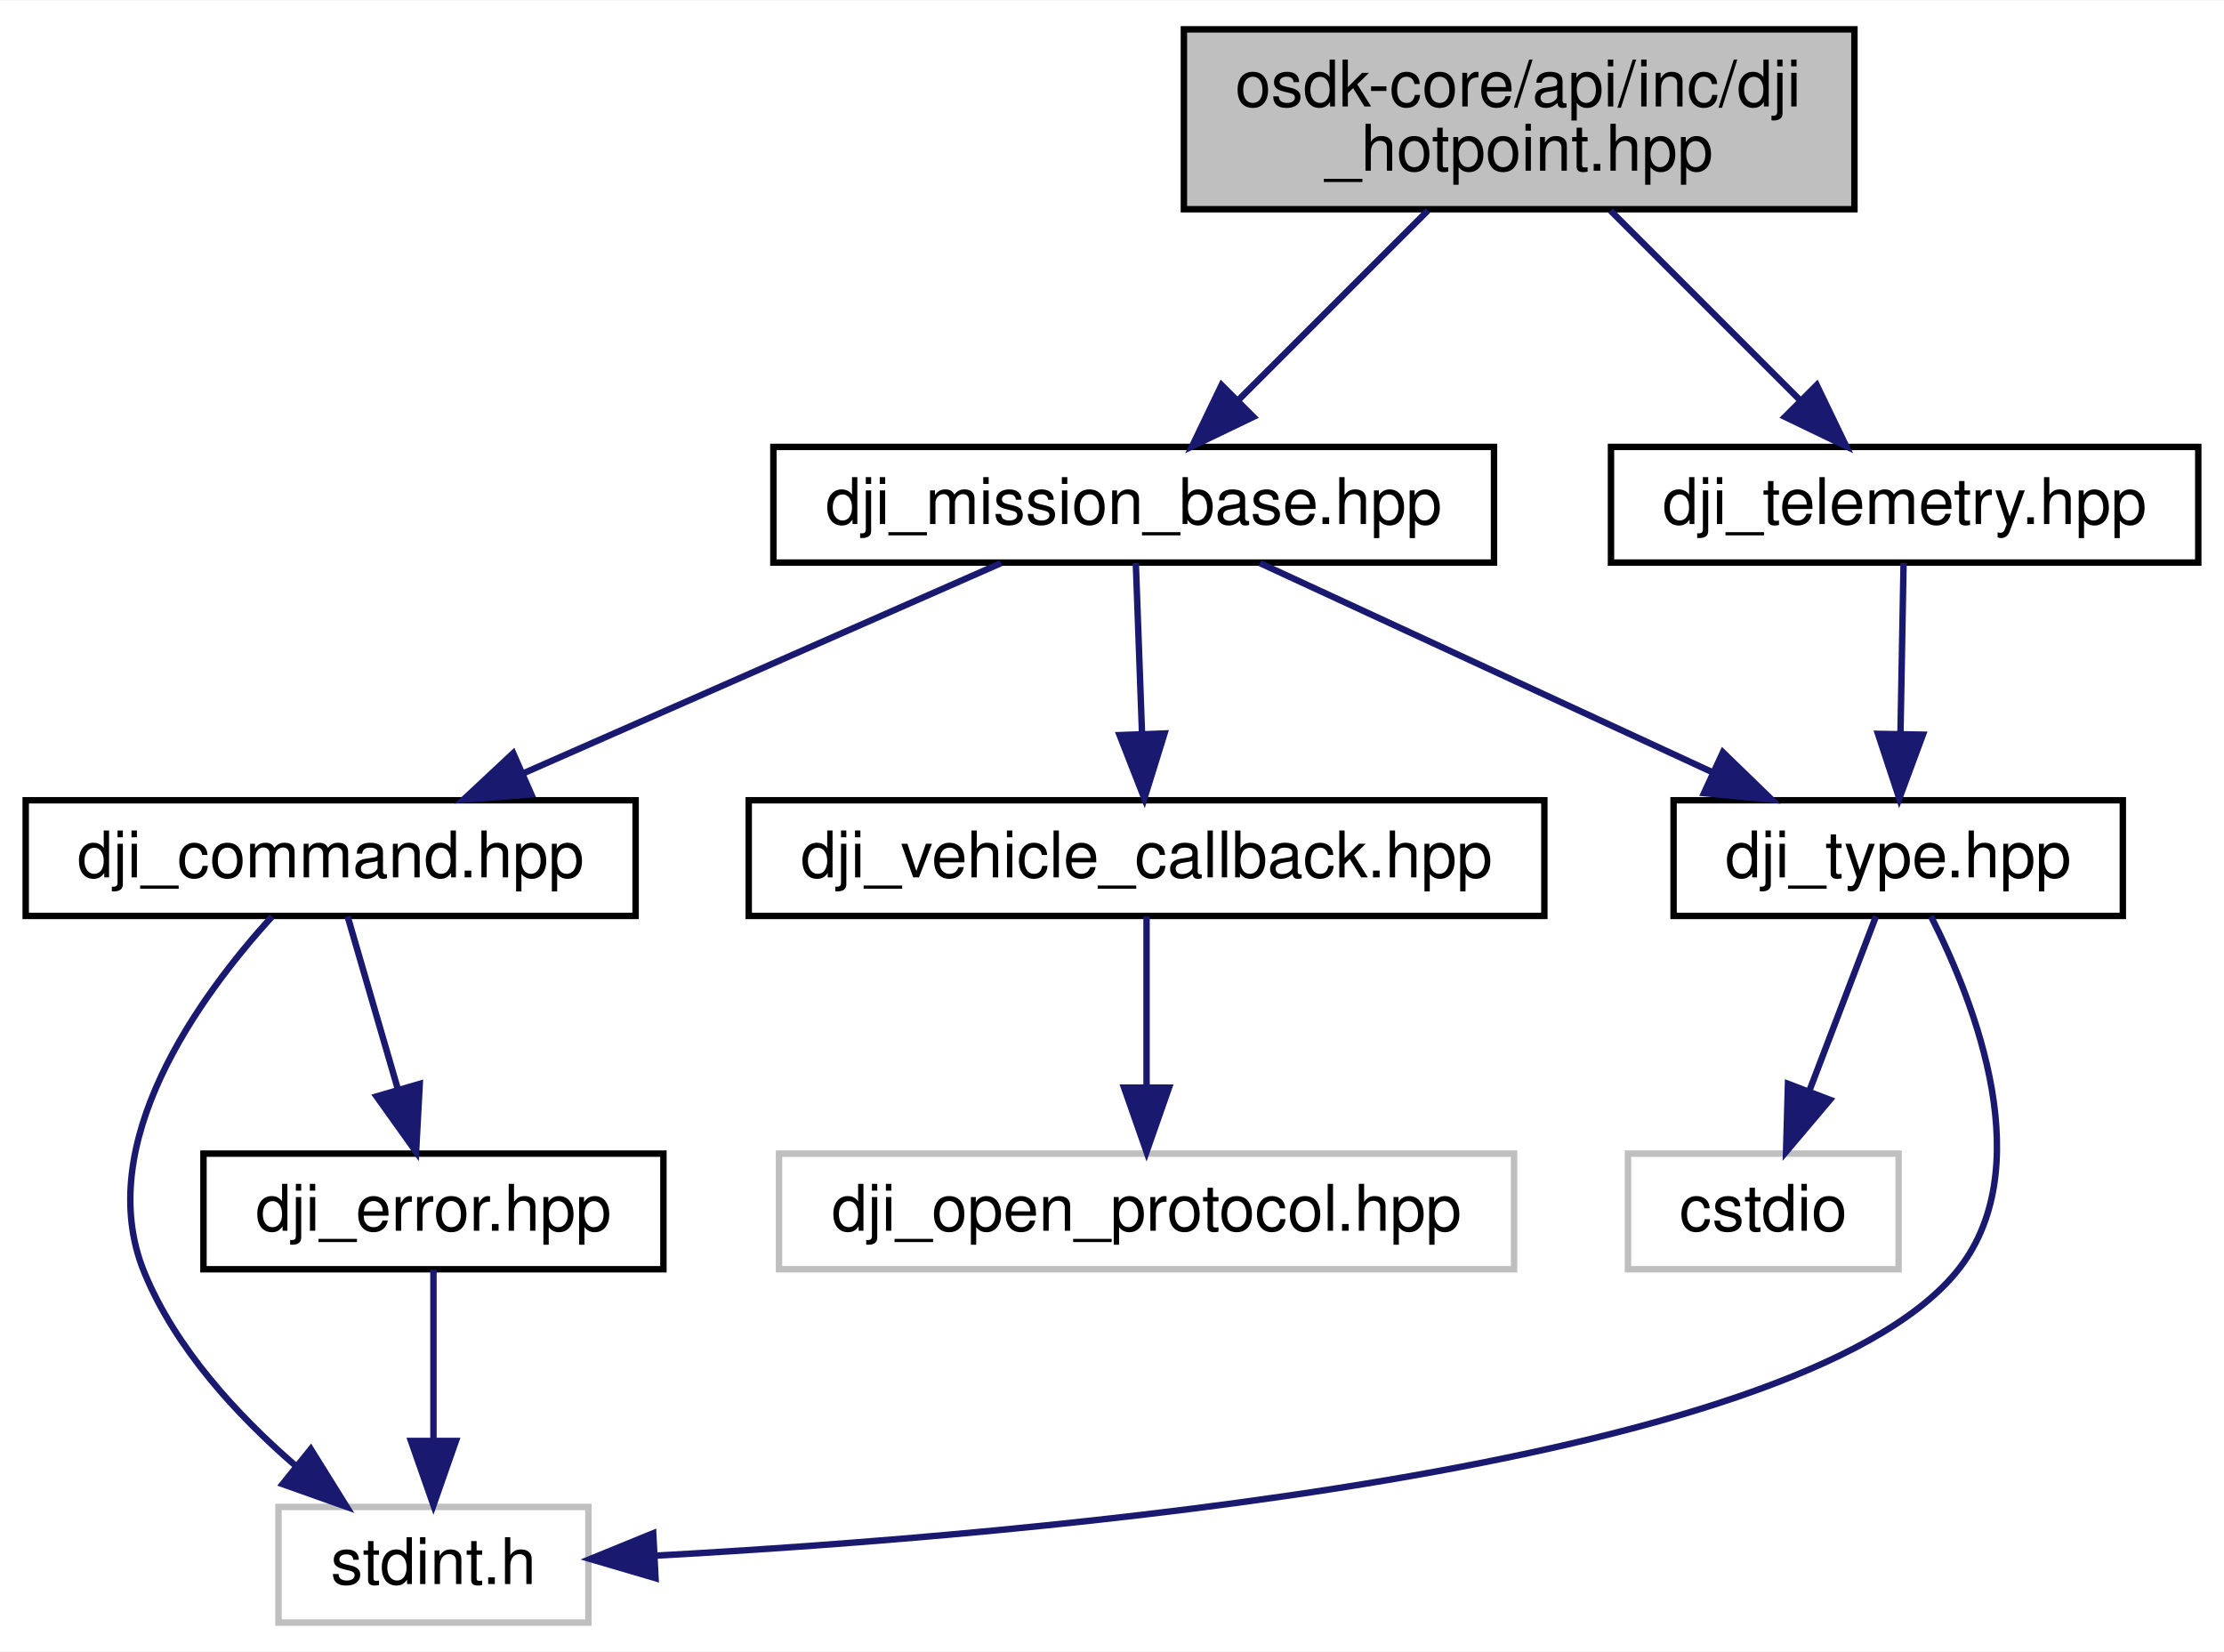
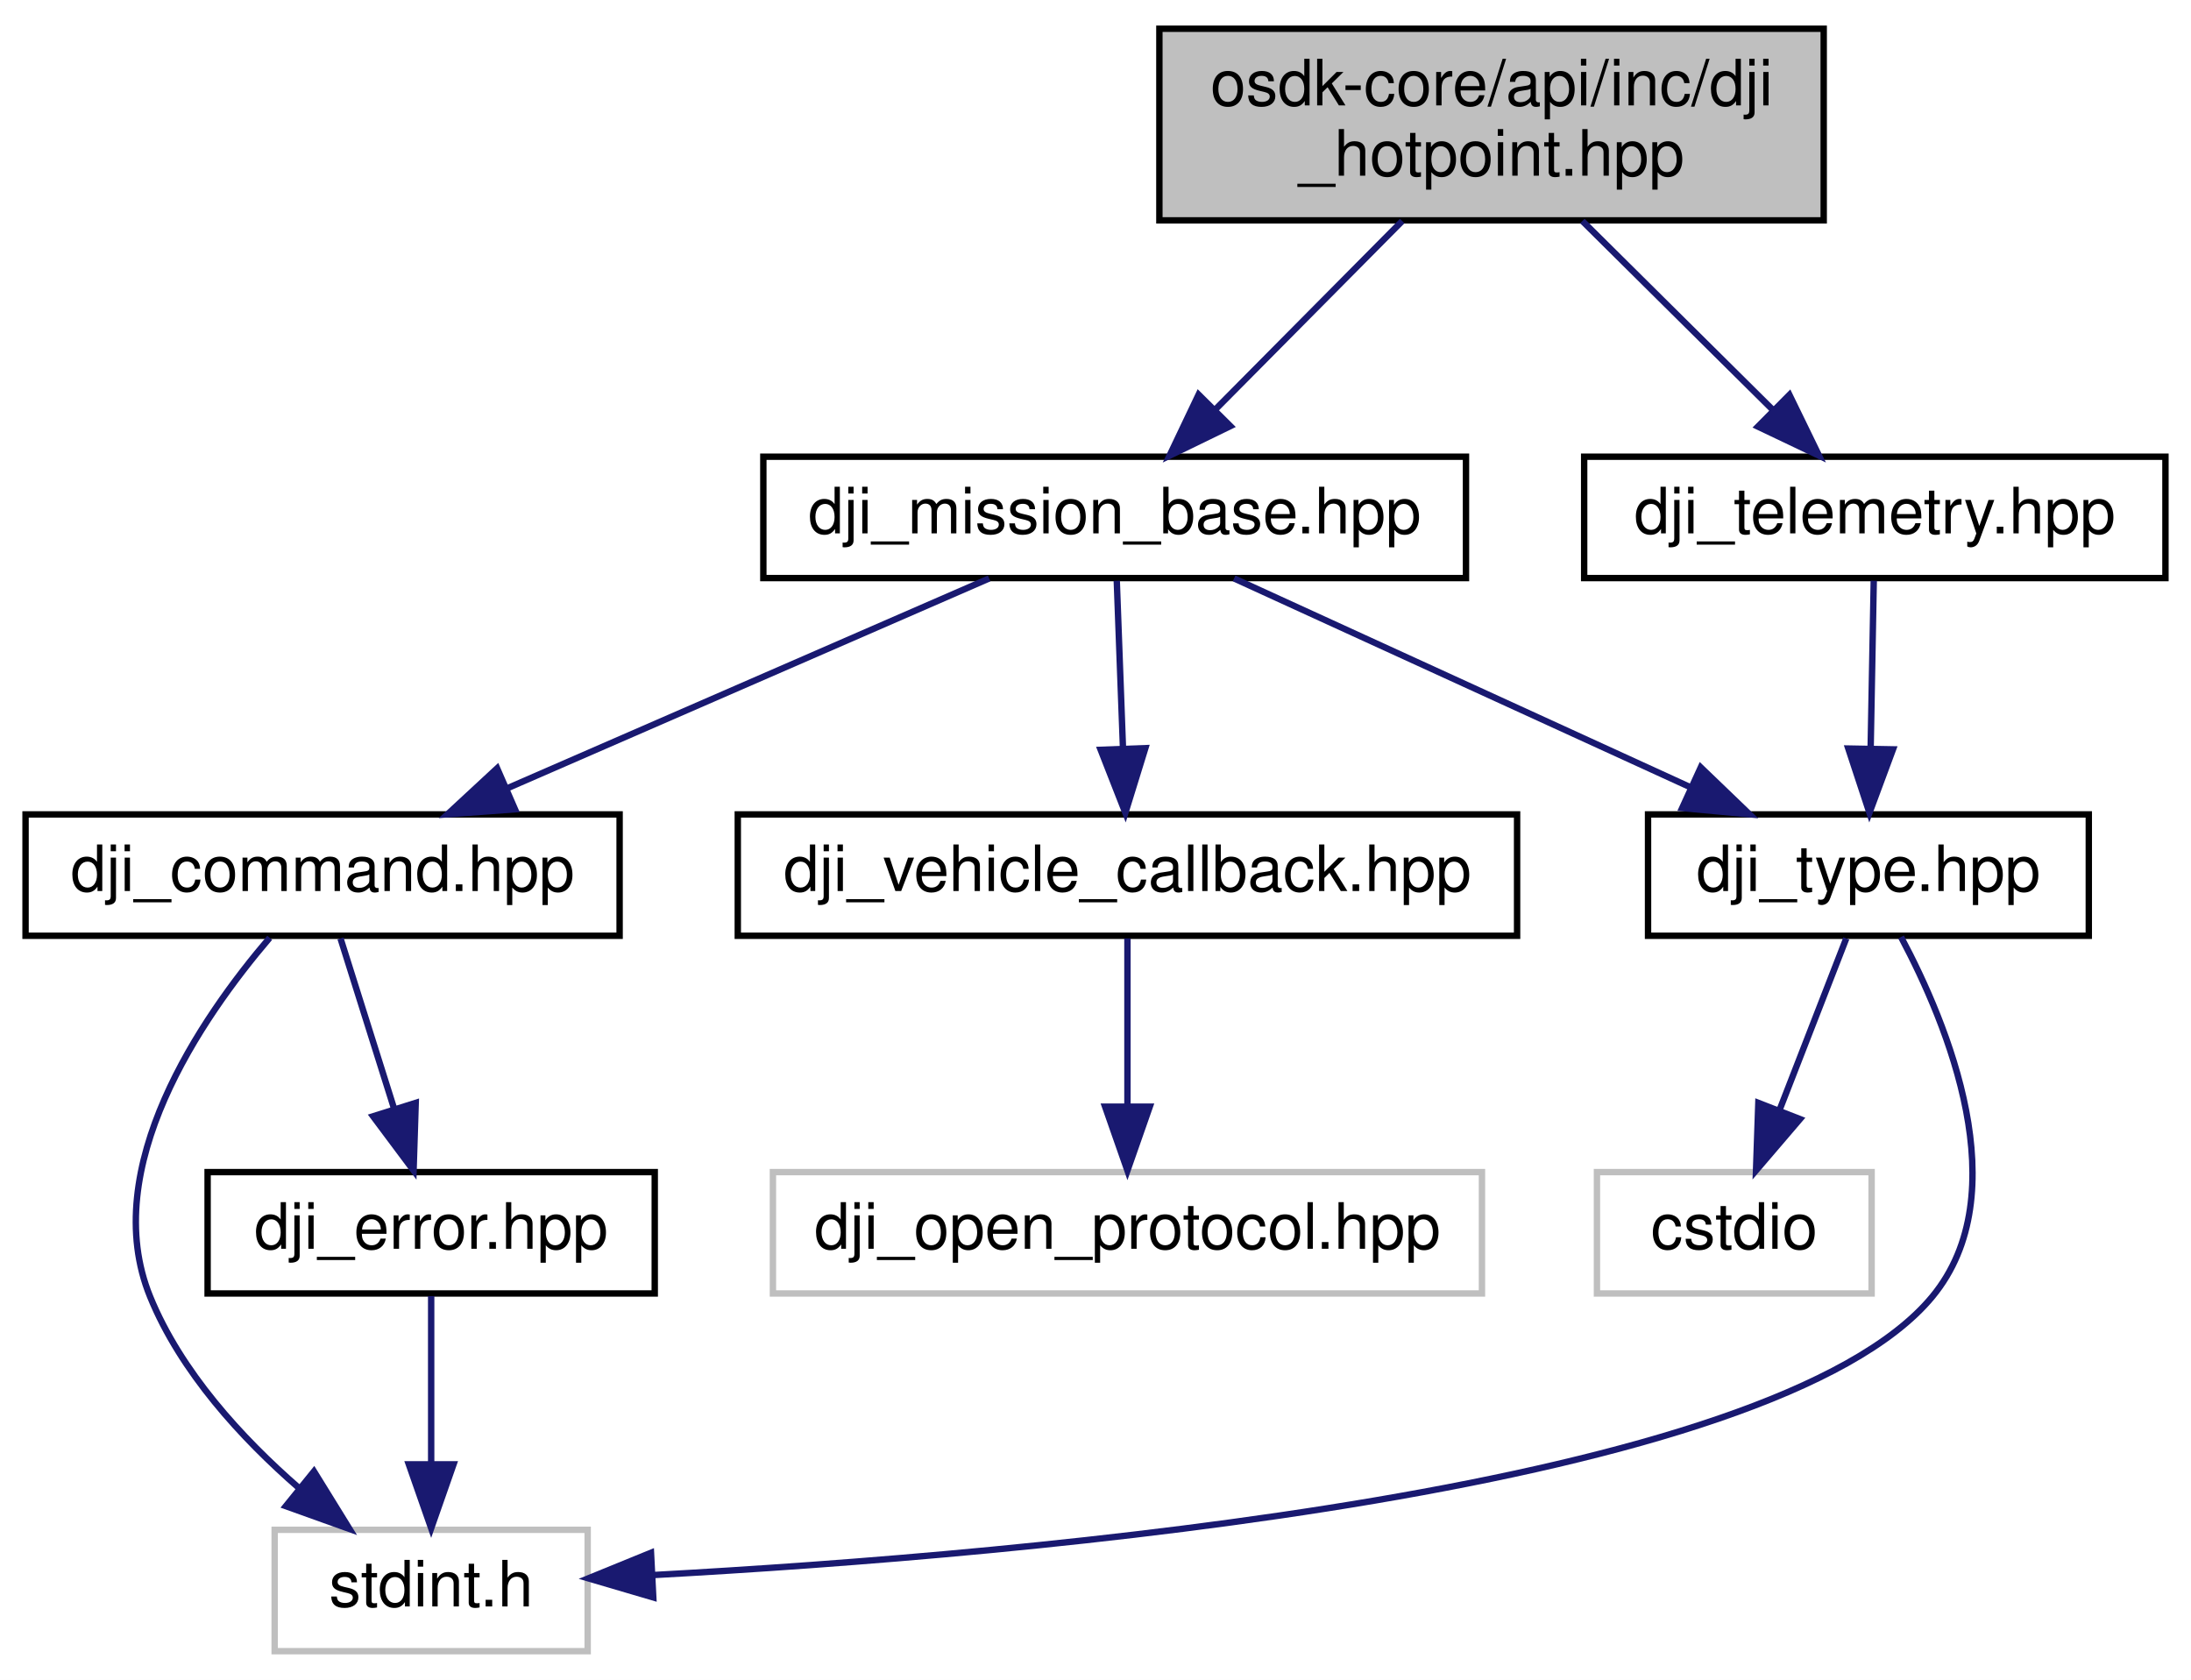
- <svg xmlns="http://www.w3.org/2000/svg" xmlns:xlink="http://www.w3.org/1999/xlink" width="346pt" height="257pt" viewBox="0.00 0.00 346.18 257.00">
-   <g id="graph0" class="graph" transform="scale(1 1) rotate(0) translate(4 253)">
-     <polygon fill="#ffffff" stroke="transparent" points="-4,4 -4,-253 342.175,-253 342.175,4 -4,4" />
+ <svg xmlns="http://www.w3.org/2000/svg" xmlns:xlink="http://www.w3.org/1999/xlink" width="343pt" height="263pt" viewBox="0.00 0.00 343.00 263.00">
+   <g id="graph0" class="graph" transform="scale(1 1) rotate(0) translate(4 259)">
+     <polygon fill="white" stroke="none" points="-4,4 -4,-259 339,-259 339,4 -4,4" />
    <g id="node1" class="node">
      <g id="a_node1">
        <a xlink:title="Implementation of HotPoint (Point of Interest) Missions for DJI OSDK.">
-           <polygon fill="#bfbfbf" stroke="#000000" points="180.281,-220.5 180.281,-248.5 284.655,-248.5 284.655,-220.5 180.281,-220.5" />
-           <text text-anchor="start" x="188.281" y="-236.5" font-family="Helvetica,sans-Serif" font-size="10.00" fill="#000000">osdk-core/api/inc/dji</text>
-           <text text-anchor="middle" x="232.468" y="-226.5" font-family="Helvetica,sans-Serif" font-size="10.00" fill="#000000">_hotpoint.hpp</text>
+           <polygon fill="#bfbfbf" stroke="black" points="177.5,-224.5 177.5,-254.5 281.5,-254.5 281.5,-224.5 177.5,-224.5" />
+           <text text-anchor="start" x="185.5" y="-242.5" font-family="Helvetica,sans-Serif" font-size="10.00">osdk-core/api/inc/dji</text>
+           <text text-anchor="middle" x="229.5" y="-231.5" font-family="Helvetica,sans-Serif" font-size="10.00">_hotpoint.hpp</text>
        </a>
      </g>
    </g>
    <g id="node2" class="node">
      <g id="a_node2">
        <a xlink:href="dji__mission__base_8hpp.html" target="_top" xlink:title="Mission-Base abstract class for DJI OSDK library.">
-           <polygon fill="#ffffff" stroke="#000000" points="116.382,-165.5 116.382,-183.5 228.554,-183.5 228.554,-165.5 116.382,-165.5" />
-           <text text-anchor="middle" x="172.468" y="-171.5" font-family="Helvetica,sans-Serif" font-size="10.00" fill="#000000">dji_mission_base.hpp</text>
+           <polygon fill="white" stroke="black" points="115.5,-168.5 115.5,-187.5 225.5,-187.5 225.5,-168.5 115.5,-168.5" />
+           <text text-anchor="middle" x="170.5" y="-175.5" font-family="Helvetica,sans-Serif" font-size="10.00">dji_mission_base.hpp</text>
        </a>
      </g>
    </g>
    <g id="edge1" class="edge">
-       <path fill="none" stroke="#191970" d="M218.249,-220.281C209.369,-211.401 197.91,-199.942 188.678,-190.71" />
-       <polygon fill="#191970" stroke="#191970" points="191.098,-188.18 181.552,-183.584 186.148,-193.13 191.098,-188.18" />
+       <path fill="none" stroke="midnightblue" d="M215.518,-224.399C206.768,-215.575 195.471,-204.183 186.383,-195.018" />
+       <polygon fill="midnightblue" stroke="midnightblue" points="188.612,-192.294 179.085,-187.658 183.641,-197.223 188.612,-192.294" />
    </g>
    <g id="node10" class="node">
      <g id="a_node10">
        <a xlink:href="dji__telemetry_8hpp.html" target="_top" xlink:title="Enumeration of all telemetry data types, structures and maps.">
-           <polygon fill="#ffffff" stroke="#000000" points="246.76,-165.5 246.76,-183.5 338.175,-183.5 338.175,-165.5 246.76,-165.5" />
-           <text text-anchor="middle" x="292.468" y="-171.5" font-family="Helvetica,sans-Serif" font-size="10.00" fill="#000000">dji_telemetry.hpp</text>
+           <polygon fill="white" stroke="black" points="244,-168.5 244,-187.5 335,-187.5 335,-168.5 244,-168.5" />
+           <text text-anchor="middle" x="289.5" y="-175.5" font-family="Helvetica,sans-Serif" font-size="10.00">dji_telemetry.hpp</text>
        </a>
      </g>
    </g>
    <g id="edge11" class="edge">
-       <path fill="none" stroke="#191970" d="M246.687,-220.281C255.567,-211.401 267.026,-199.942 276.258,-190.71" />
-       <polygon fill="#191970" stroke="#191970" points="278.787,-193.13 283.384,-183.584 273.838,-188.18 278.787,-193.13" />
+       <path fill="none" stroke="midnightblue" d="M243.719,-224.399C252.708,-215.486 264.338,-203.952 273.627,-194.741" />
+       <polygon fill="midnightblue" stroke="midnightblue" points="276.133,-197.184 280.769,-187.658 271.204,-192.214 276.133,-197.184" />
    </g>
    <g id="node3" class="node">
      <g id="a_node3">
        <a xlink:href="dji__command_8hpp.html" target="_top" xlink:title="All DJI OSDK OpenProtocol Command IDs.">
-           <polygon fill="#ffffff" stroke="#000000" points="0,-110.5 0,-128.5 94.936,-128.5 94.936,-110.5 0,-110.5" />
-           <text text-anchor="middle" x="47.468" y="-116.5" font-family="Helvetica,sans-Serif" font-size="10.00" fill="#000000">dji_command.hpp</text>
+           <polygon fill="white" stroke="black" points="0,-112.5 0,-131.5 93,-131.5 93,-112.5 0,-112.5" />
+           <text text-anchor="middle" x="46.5" y="-119.5" font-family="Helvetica,sans-Serif" font-size="10.00">dji_command.hpp</text>
        </a>
      </g>
    </g>
    <g id="edge2" class="edge">
-       <path fill="none" stroke="#191970" d="M151.827,-165.418C131.561,-156.501 100.429,-142.803 77.439,-132.687" />
-       <polygon fill="#191970" stroke="#191970" points="78.702,-129.419 68.14,-128.596 75.883,-135.827 78.702,-129.419" />
+       <path fill="none" stroke="midnightblue" d="M150.852,-168.444C130.535,-159.596 98.597,-145.687 75.402,-135.586" />
+       <polygon fill="midnightblue" stroke="midnightblue" points="76.622,-132.3 66.056,-131.516 73.827,-138.718 76.622,-132.3" />
    </g>
    <g id="node6" class="node">
      <g id="a_node6">
        <a xlink:href="dji__type_8hpp.html" target="_top" xlink:title="Data type and Data Structure definitions for use throughout DJI OSDK.">
-           <polygon fill="#ffffff" stroke="#000000" points="256.502,-110.5 256.502,-128.5 326.433,-128.5 326.433,-110.5 256.502,-110.5" />
-           <text text-anchor="middle" x="291.468" y="-116.5" font-family="Helvetica,sans-Serif" font-size="10.00" fill="#000000">dji_type.hpp</text>
+           <polygon fill="white" stroke="black" points="254,-112.5 254,-131.5 323,-131.5 323,-112.5 254,-112.5" />
+           <text text-anchor="middle" x="288.5" y="-119.5" font-family="Helvetica,sans-Serif" font-size="10.00">dji_type.hpp</text>
        </a>
      </g>
    </g>
    <g id="edge6" class="edge">
-       <path fill="none" stroke="#191970" d="M192.118,-165.418C211.325,-156.541 240.784,-142.925 262.642,-132.823" />
-       <polygon fill="#191970" stroke="#191970" points="264.179,-135.968 271.788,-128.596 261.242,-129.614 264.179,-135.968" />
+       <path fill="none" stroke="midnightblue" d="M189.197,-168.444C208.444,-159.636 238.652,-145.812 260.7,-135.722" />
+       <polygon fill="midnightblue" stroke="midnightblue" points="262.253,-138.86 269.89,-131.516 259.34,-132.495 262.253,-138.86" />
    </g>
    <g id="node8" class="node">
      <g id="a_node8">
        <a xlink:href="dji__vehicle__callback_8hpp.html" target="_top" xlink:title="Type definition for new Vehicle-style callbacks.">
-           <polygon fill="#ffffff" stroke="#000000" points="112.544,-110.5 112.544,-128.5 236.391,-128.5 236.391,-110.5 112.544,-110.5" />
-           <text text-anchor="middle" x="174.468" y="-116.5" font-family="Helvetica,sans-Serif" font-size="10.00" fill="#000000">dji_vehicle_callback.hpp</text>
+           <polygon fill="white" stroke="black" points="111.5,-112.5 111.5,-131.5 233.5,-131.5 233.5,-112.5 111.5,-112.5" />
+           <text text-anchor="middle" x="172.5" y="-119.5" font-family="Helvetica,sans-Serif" font-size="10.00">dji_vehicle_callback.hpp</text>
        </a>
      </g>
    </g>
    <g id="edge9" class="edge">
-       <path fill="none" stroke="#191970" d="M172.798,-165.418C173.06,-158.216 173.435,-147.896 173.764,-138.863" />
-       <polygon fill="#191970" stroke="#191970" points="177.264,-138.9 174.13,-128.78 170.269,-138.646 177.264,-138.9" />
+       <path fill="none" stroke="midnightblue" d="M170.83,-168.083C171.092,-161.006 171.468,-150.861 171.797,-141.986" />
+       <polygon fill="midnightblue" stroke="midnightblue" points="175.303,-141.874 172.176,-131.751 168.308,-141.615 175.303,-141.874" />
    </g>
    <g id="node4" class="node">
      <g id="a_node4">
        <a xlink:href="dji__error_8hpp.html" target="_top" xlink:title="All DJI OSDK OpenProtocol ACK Error Codes.">
-           <polygon fill="#ffffff" stroke="#000000" points="27.67,-55.5 27.67,-73.5 99.266,-73.5 99.266,-55.5 27.67,-55.5" />
-           <text text-anchor="middle" x="63.468" y="-61.5" font-family="Helvetica,sans-Serif" font-size="10.00" fill="#000000">dji_error.hpp</text>
+           <polygon fill="white" stroke="black" points="28.5,-56.5 28.5,-75.5 98.5,-75.5 98.5,-56.5 28.5,-56.5" />
+           <text text-anchor="middle" x="63.5" y="-63.5" font-family="Helvetica,sans-Serif" font-size="10.00">dji_error.hpp</text>
        </a>
      </g>
    </g>
    <g id="edge3" class="edge">
-       <path fill="none" stroke="#191970" d="M50.11,-110.418C52.228,-103.137 55.273,-92.669 57.921,-83.566" />
-       <polygon fill="#191970" stroke="#191970" points="61.336,-84.359 60.768,-73.779 54.614,-82.404 61.336,-84.359" />
+       <path fill="none" stroke="midnightblue" d="M49.307,-112.083C51.585,-104.849 54.871,-94.409 57.708,-85.397" />
+       <polygon fill="midnightblue" stroke="midnightblue" points="61.081,-86.341 60.745,-75.751 54.404,-84.239 61.081,-86.341" />
    </g>
    <g id="node5" class="node">
      <g id="a_node5">
        <a xlink:title=" ">
-           <polygon fill="#ffffff" stroke="#bfbfbf" points="39.347,-.5 39.347,-18.5 87.588,-18.5 87.588,-.5 39.347,-.5" />
-           <text text-anchor="middle" x="63.468" y="-6.5" font-family="Helvetica,sans-Serif" font-size="10.00" fill="#000000">stdint.h</text>
+           <polygon fill="white" stroke="#bfbfbf" points="39,-0.5 39,-19.5 88,-19.5 88,-0.5 39,-0.5" />
+           <text text-anchor="middle" x="63.5" y="-7.5" font-family="Helvetica,sans-Serif" font-size="10.00">stdint.h</text>
        </a>
      </g>
    </g>
    <g id="edge5" class="edge">
-       <path fill="none" stroke="#191970" d="M38.335,-110.396C27.041,-97.978 10.254,-74.987 18.468,-55 23.318,-43.199 32.873,-32.829 41.935,-24.981" />
-       <polygon fill="#191970" stroke="#191970" points="44.374,-27.511 49.97,-18.514 39.985,-22.058 44.374,-27.511" />
+       <path fill="none" stroke="midnightblue" d="M38.221,-112.184C27.55,-99.699 11.289,-76.142 19.5,-56 24.3,-44.225 33.829,-33.856 42.795,-26.049" />
+       <polygon fill="midnightblue" stroke="midnightblue" points="45.15,-28.645 50.719,-19.631 40.745,-23.205 45.15,-28.645" />
    </g>
    <g id="edge4" class="edge">
-       <path fill="none" stroke="#191970" d="M63.468,-55.418C63.468,-48.216 63.468,-37.896 63.468,-28.863" />
-       <polygon fill="#191970" stroke="#191970" points="66.968,-28.779 63.468,-18.779 59.968,-28.779 66.968,-28.779" />
+       <path fill="none" stroke="midnightblue" d="M63.5,-56.083C63.5,-49.006 63.5,-38.861 63.5,-29.986" />
+       <polygon fill="midnightblue" stroke="midnightblue" points="67,-29.751 63.5,-19.751 60,-29.751 67,-29.751" />
    </g>
    <g id="edge8" class="edge">
-       <path fill="none" stroke="#191970" d="M296.575,-110.424C303.497,-96.771 313.575,-70.863 300.468,-55 275.166,-24.379 157.324,-14.157 97.909,-10.915" />
-       <polygon fill="#191970" stroke="#191970" points="98.037,-7.417 87.871,-10.403 97.68,-14.408 98.037,-7.417" />
+       <path fill="none" stroke="midnightblue" d="M293.605,-112.31C300.863,-98.687 311.885,-72.192 298.5,-56 273.521,-25.784 157.624,-15.662 98.458,-12.429" />
+       <polygon fill="midnightblue" stroke="midnightblue" points="98.27,-8.915 88.105,-11.902 97.914,-15.906 98.27,-8.915" />
    </g>
    <g id="node7" class="node">
      <g id="a_node7">
        <a xlink:title=" ">
-           <polygon fill="#ffffff" stroke="#bfbfbf" points="249.406,-55.5 249.406,-73.5 291.529,-73.5 291.529,-55.5 249.406,-55.5" />
-           <text text-anchor="middle" x="270.468" y="-61.5" font-family="Helvetica,sans-Serif" font-size="10.00" fill="#000000">cstdio</text>
+           <polygon fill="white" stroke="#bfbfbf" points="246,-56.5 246,-75.5 289,-75.5 289,-56.5 246,-56.5" />
+           <text text-anchor="middle" x="267.5" y="-63.5" font-family="Helvetica,sans-Serif" font-size="10.00">cstdio</text>
        </a>
      </g>
    </g>
    <g id="edge7" class="edge">
-       <path fill="none" stroke="#191970" d="M288,-110.418C285.19,-103.058 281.136,-92.441 277.634,-83.269" />
-       <polygon fill="#191970" stroke="#191970" points="280.848,-81.873 274.011,-73.779 274.308,-84.37 280.848,-81.873" />
+       <path fill="none" stroke="midnightblue" d="M285.032,-112.083C282.188,-104.77 278.071,-94.181 274.54,-85.103" />
+       <polygon fill="midnightblue" stroke="midnightblue" points="277.79,-83.802 270.903,-75.751 271.266,-86.34 277.79,-83.802" />
    </g>
    <g id="node9" class="node">
      <g id="a_node9">
        <a xlink:title=" ">
-           <polygon fill="#ffffff" stroke="#bfbfbf" points="117.261,-55.5 117.261,-73.5 231.674,-73.5 231.674,-55.5 117.261,-55.5" />
-           <text text-anchor="middle" x="174.468" y="-61.5" font-family="Helvetica,sans-Serif" font-size="10.00" fill="#000000">dji_open_protocol.hpp</text>
+           <polygon fill="white" stroke="#bfbfbf" points="117,-56.5 117,-75.5 228,-75.5 228,-56.5 117,-56.5" />
+           <text text-anchor="middle" x="172.5" y="-63.5" font-family="Helvetica,sans-Serif" font-size="10.00">dji_open_protocol.hpp</text>
        </a>
      </g>
    </g>
    <g id="edge10" class="edge">
-       <path fill="none" stroke="#191970" d="M174.468,-110.418C174.468,-103.216 174.468,-92.896 174.468,-83.863" />
-       <polygon fill="#191970" stroke="#191970" points="177.968,-83.779 174.468,-73.779 170.968,-83.779 177.968,-83.779" />
+       <path fill="none" stroke="midnightblue" d="M172.5,-112.083C172.5,-105.006 172.5,-94.861 172.5,-85.987" />
+       <polygon fill="midnightblue" stroke="midnightblue" points="176,-85.751 172.5,-75.751 169,-85.751 176,-85.751" />
    </g>
    <g id="edge12" class="edge">
-       <path fill="none" stroke="#191970" d="M292.303,-165.418C292.172,-158.216 291.984,-147.896 291.82,-138.863" />
-       <polygon fill="#191970" stroke="#191970" points="295.318,-138.714 291.637,-128.78 288.319,-138.841 295.318,-138.714" />
+       <path fill="none" stroke="midnightblue" d="M289.335,-168.083C289.204,-161.006 289.016,-150.861 288.852,-141.986" />
+       <polygon fill="midnightblue" stroke="midnightblue" points="292.347,-141.685 288.662,-131.751 285.348,-141.814 292.347,-141.685" />
    </g>
  </g>
</svg>
